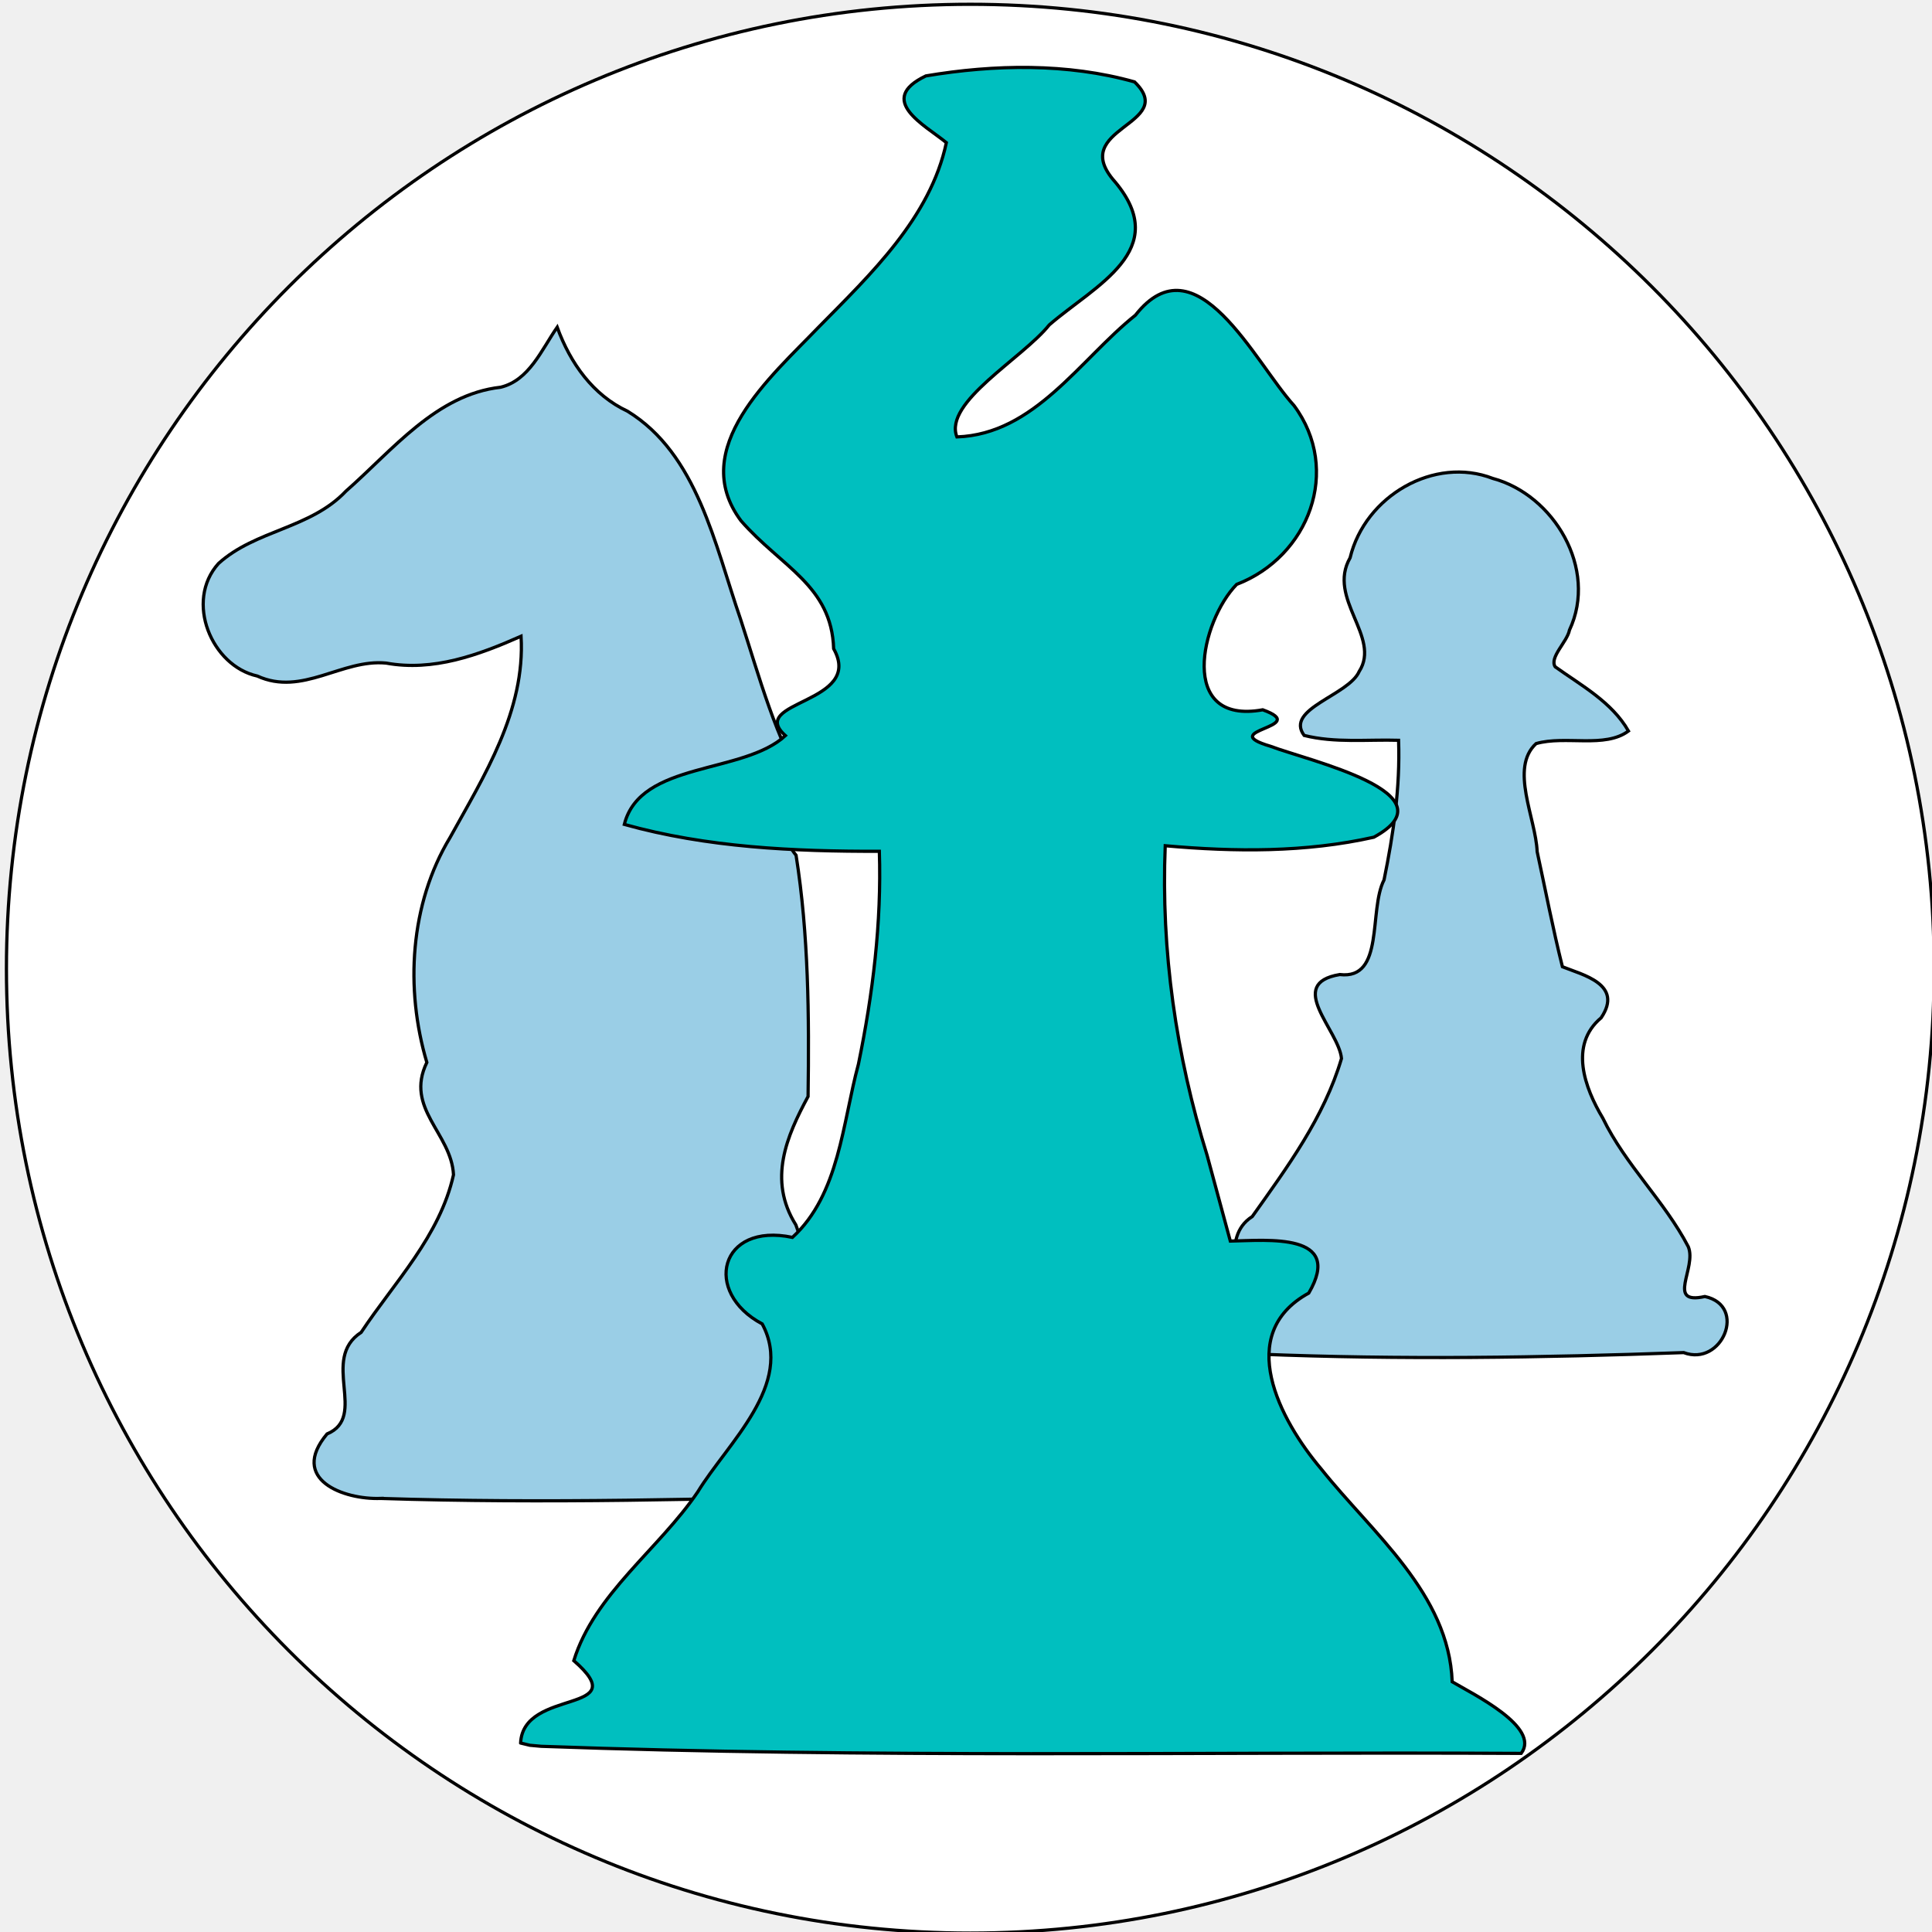
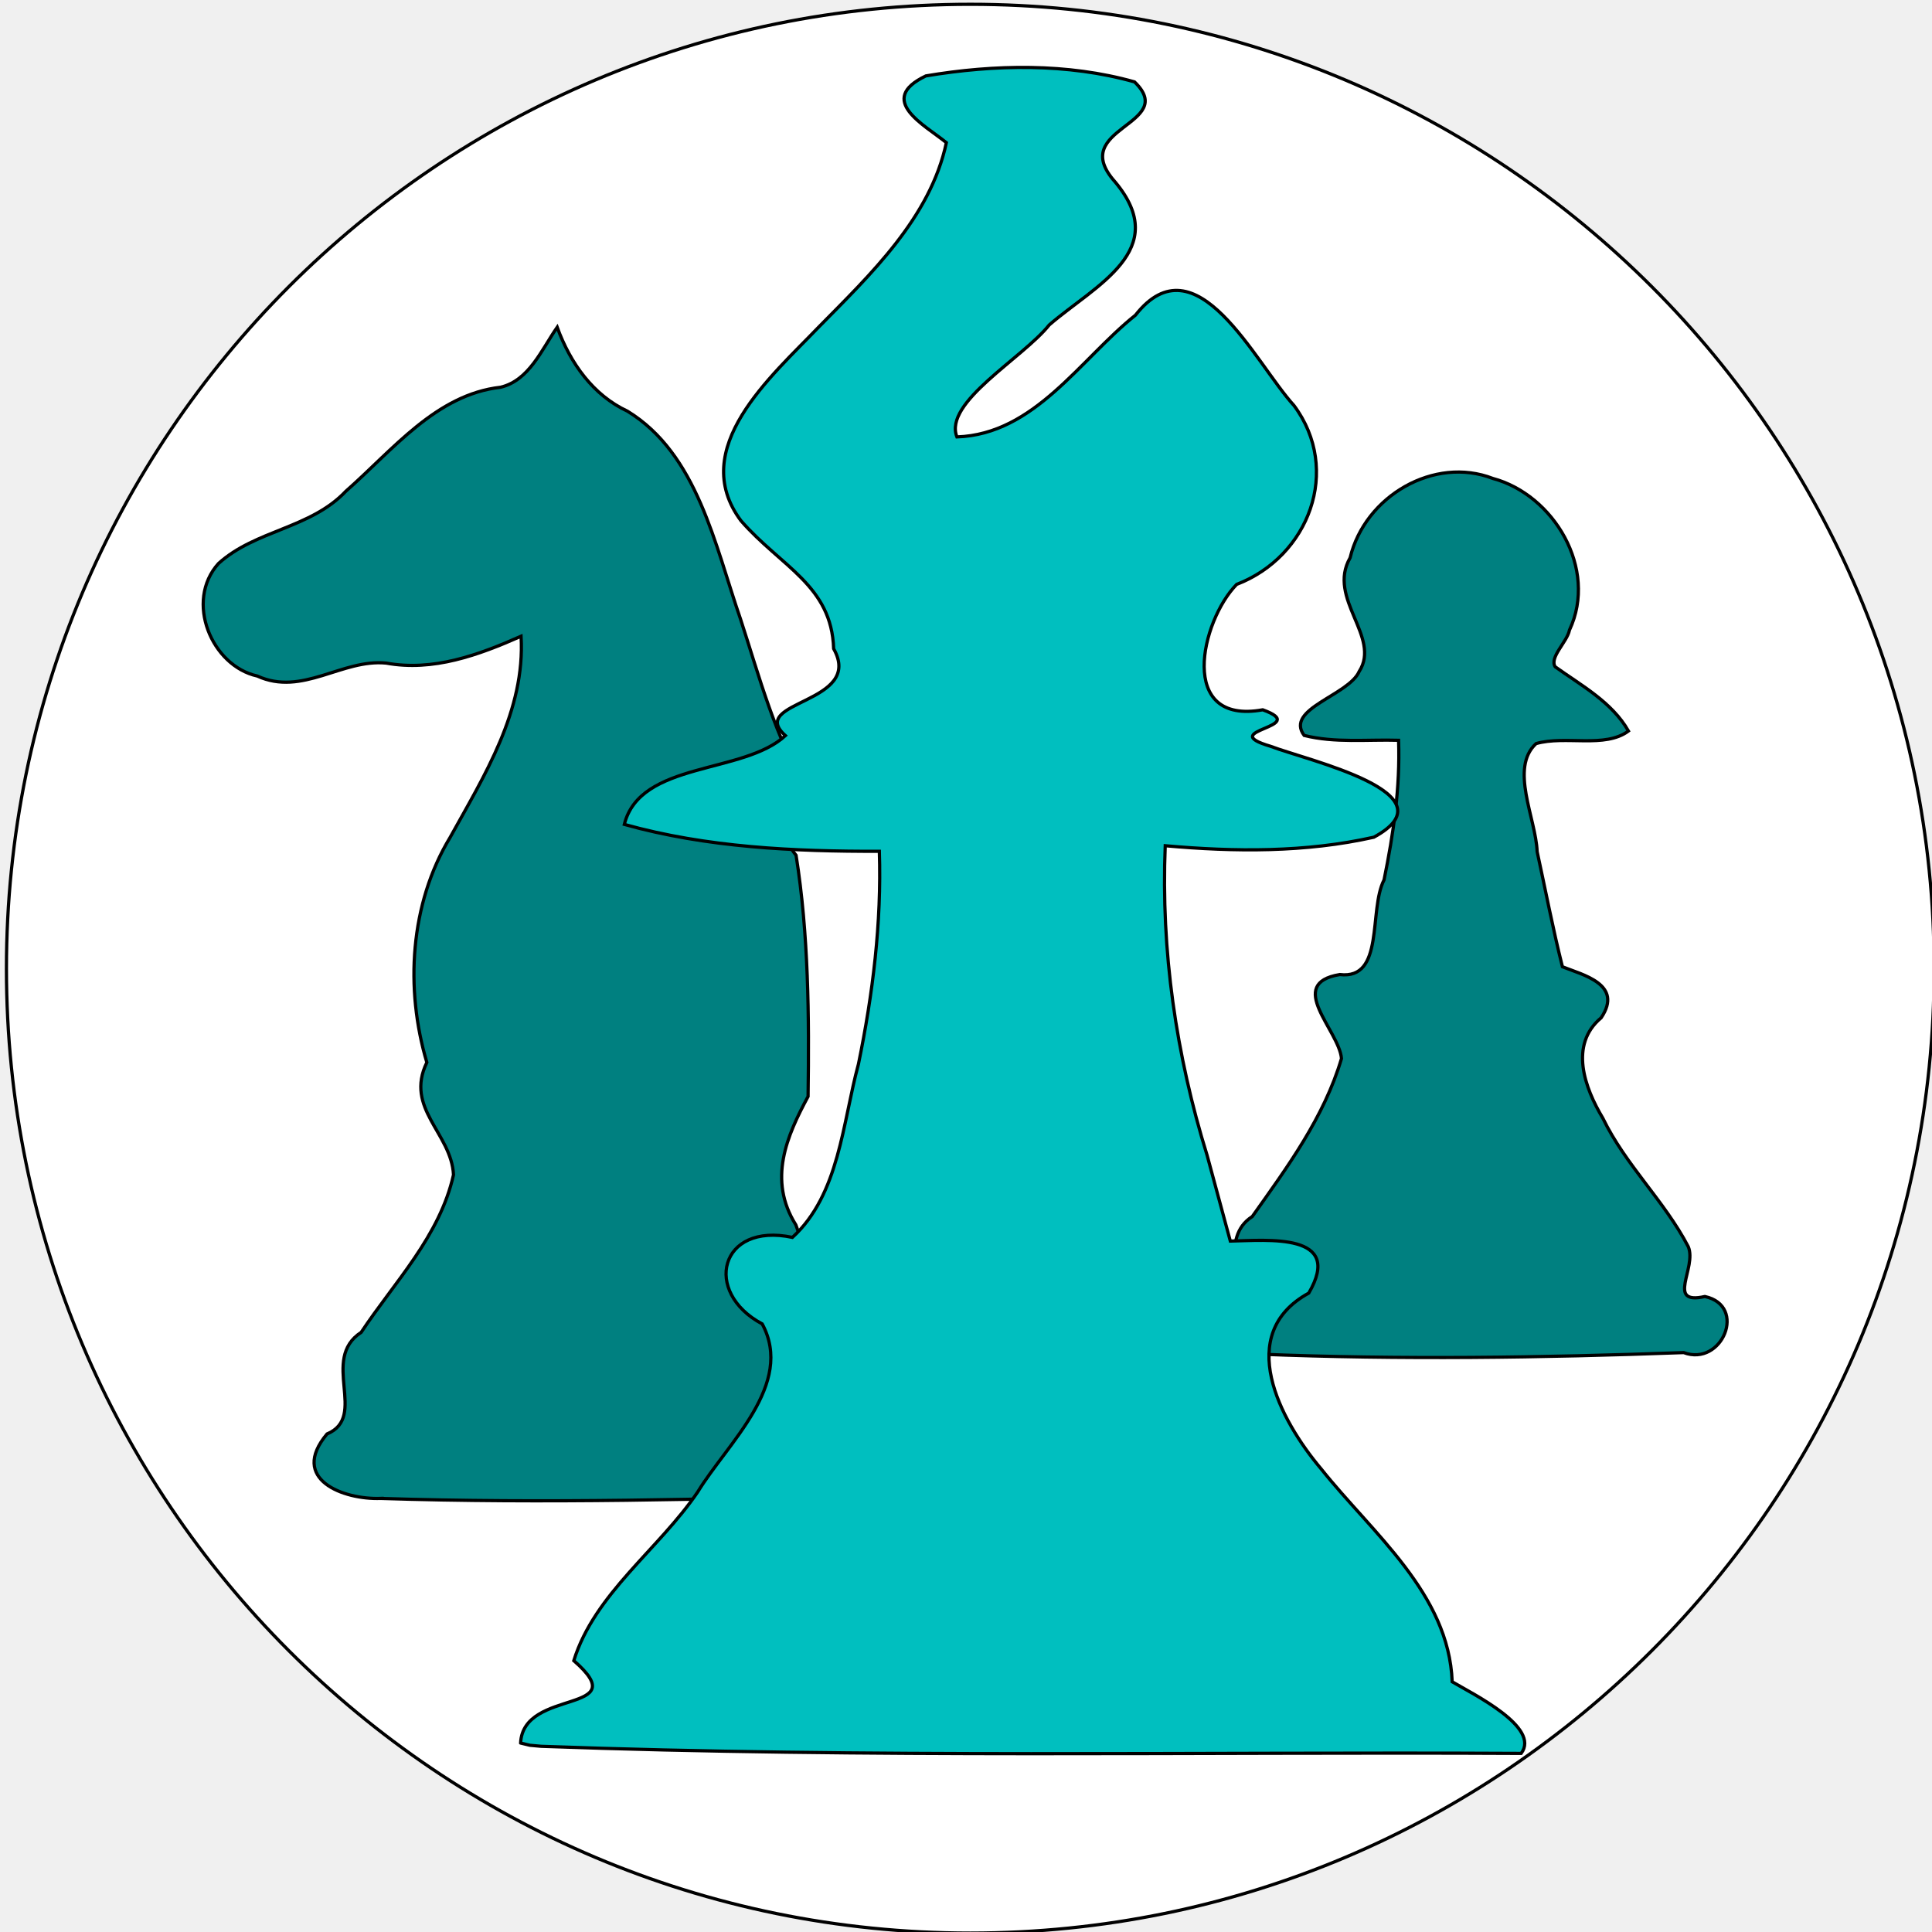
<svg xmlns="http://www.w3.org/2000/svg" width="600" height="600">
  <g>
    <ellipse fill="#fff" cx="301.333" cy="300.833" id="svg_1" rx="299.333" ry="299.5" stroke="#000" />
-     <path id="svg_5" d="m388.857,420.338c-9.382,1.473 -22.86,-7.723 -10.983,-16.081c10.051,-5.435 0.406,-19.588 11.035,-26.463c10.808,-15.227 22.314,-30.792 27.7,-49.062c-0.752,-8.752 -17.55,-23.241 -0.531,-26.079c14.033,1.684 8.9,-19.998 13.75,-29.392c2.916,-14.259 5.036,-28.756 4.513,-43.361c-9.772,-0.282 -19.745,0.893 -29.326,-1.505c-6.111,-8.278 13.807,-12.4 17.094,-19.872c6.896,-10.74 -10.095,-22.606 -2.822,-35.301c4.646,-19.219 26.138,-31.678 44.324,-24.638c18.832,5.04 32.753,27.998 23.802,47.094c-0.715,3.684 -6.307,8.461 -4.44,11.395c8.154,5.84 17.596,10.93 22.762,19.947c-7.315,5.473 -19.554,1.305 -28.681,3.905c-8.303,7.601 -0.101,23.141 0.324,33.569c2.59,11.914 4.877,23.934 7.845,35.74c6.24,2.512 19.057,5.421 12.026,15.856c-10.023,8.397 -5.117,21.772 0.538,31.196c7.038,14.552 19.119,25.669 26.52,39.885c2.749,6.563 -7.077,18.187 5.169,15.469c13.276,2.91 5.332,21.907 -6.598,17.419c-43.955,1.597 -88.001,2.246 -131.957,0.479l-2.065,-0.198l0,0l0,0z" stroke="#000" fill="#9acee6" />
-     <path stroke="#000" id="svg_4" d="m118.219,465.351c-11.562,0.416 -28.484,-5.909 -16.662,-20.02c12.871,-5.372 -2.288,-23.178 10.611,-31.565c10.353,-15.61 24.424,-29.866 28.67,-48.929c-0.659,-12.929 -15.234,-20.58 -8.281,-34.89c-6.822,-22.9 -5.245,-49.258 7.207,-69.843c10.574,-19.119 23.412,-39.378 22.058,-62.515c-13.262,5.864 -27.299,11.002 -41.895,8.339c-13.722,-1.349 -26.028,10.416 -40.024,4.019c-14.188,-3.121 -22.627,-23.209 -12.049,-34.951c11.56,-10.456 28.546,-10.793 39.571,-22.462c14.546,-12.759 28.001,-30.017 48.05,-32.273c8.861,-2.148 12.662,-11.577 17.567,-18.642c4.076,11.206 11.166,21.116 21.836,26.084c21.698,13.308 27.099,41.443 35.101,64.572c5.916,18.113 10.845,37.025 20.752,53.196c0.105,7.761 -11.015,11.041 -3.504,20.14c3.906,24.676 4.075,49.944 3.728,74.908c-6.588,12.217 -12.59,25.852 -3.801,39.873c5.871,17.137 20.491,28.376 27.684,44.547c4.066,8.373 -7.927,20.53 7.016,18.424c13.646,7.645 2.627,26.305 -10.945,20.876c-50.862,1.369 -101.835,2.737 -152.692,1.114l0,-0z" fill="#9acee6" />
+     <path id="svg_5" d="m388.857,420.338c-9.382,1.473 -22.86,-7.723 -10.983,-16.081c10.051,-5.435 0.406,-19.588 11.035,-26.463c10.808,-15.227 22.314,-30.792 27.7,-49.062c-0.752,-8.752 -17.55,-23.241 -0.531,-26.079c14.033,1.684 8.9,-19.998 13.75,-29.392c2.916,-14.259 5.036,-28.756 4.513,-43.361c-9.772,-0.282 -19.745,0.893 -29.326,-1.505c-6.111,-8.278 13.807,-12.4 17.094,-19.872c6.896,-10.74 -10.095,-22.606 -2.822,-35.301c4.646,-19.219 26.138,-31.678 44.324,-24.638c18.832,5.04 32.753,27.998 23.802,47.094c-0.715,3.684 -6.307,8.461 -4.44,11.395c8.154,5.84 17.596,10.93 22.762,19.947c-7.315,5.473 -19.554,1.305 -28.681,3.905c-8.303,7.601 -0.101,23.141 0.324,33.569c2.59,11.914 4.877,23.934 7.845,35.74c6.24,2.512 19.057,5.421 12.026,15.856c-10.023,8.397 -5.117,21.772 0.538,31.196c7.038,14.552 19.119,25.669 26.52,39.885c2.749,6.563 -7.077,18.187 5.169,15.469c13.276,2.91 5.332,21.907 -6.598,17.419c-43.955,1.597 -88.001,2.246 -131.957,0.479l-2.065,-0.198l0,0l0,0z" stroke="#000" fill="#008080" />
+     <path stroke="#000" id="svg_4" d="m118.219,465.351c-11.562,0.416 -28.484,-5.909 -16.662,-20.02c12.871,-5.372 -2.288,-23.178 10.611,-31.565c10.353,-15.61 24.424,-29.866 28.67,-48.929c-0.659,-12.929 -15.234,-20.58 -8.281,-34.89c-6.822,-22.9 -5.245,-49.258 7.207,-69.843c10.574,-19.119 23.412,-39.378 22.058,-62.515c-13.262,5.864 -27.299,11.002 -41.895,8.339c-13.722,-1.349 -26.028,10.416 -40.024,4.019c-14.188,-3.121 -22.627,-23.209 -12.049,-34.951c11.56,-10.456 28.546,-10.793 39.571,-22.462c14.546,-12.759 28.001,-30.017 48.05,-32.273c8.861,-2.148 12.662,-11.577 17.567,-18.642c4.076,11.206 11.166,21.116 21.836,26.084c21.698,13.308 27.099,41.443 35.101,64.572c5.916,18.113 10.845,37.025 20.752,53.196c0.105,7.761 -11.015,11.041 -3.504,20.14c3.906,24.676 4.075,49.944 3.728,74.908c-6.588,12.217 -12.59,25.852 -3.801,39.873c5.871,17.137 20.491,28.376 27.684,44.547c4.066,8.373 -7.927,20.53 7.016,18.424c13.646,7.645 2.627,26.305 -10.945,20.876c-50.862,1.369 -101.835,2.737 -152.692,1.114l0,-0z" fill="#008080" />
    <path fill="none" stroke="#000" stroke-width="5" d="m280.088,643.923l0.569,0l0.176,-0.541l0.176,0.541l0.569,0l-0.46,0.334l0.176,0.541l-0.46,-0.334l-0.46,0.334l0.176,-0.541l-0.46,-0.334z" id="svg_30" />
    <path stroke="#000" id="svg_2" d="m161.679,541.315c0.772,-17.275 35.808,-8.758 16.52,-25.588c6.434,-20.76 26.411,-34.586 38.486,-52.395c9.257,-15.161 30.108,-33.431 20.026,-52.177c-18.517,-9.824 -13.262,-31.668 9.386,-26.871c14.564,-13.344 15.567,-35.633 20.495,-53.802c4.473,-21.746 7.211,-43.885 6.497,-66.103c-26.548,0.064 -53.595,-1.199 -79.199,-8.352c4.96,-19.704 36.929,-15.469 50.028,-27.574c-12.171,-10.874 24.605,-9.786 14.982,-26.984c-0.66,-19.696 -16.28,-25.396 -28.794,-39.757c-16.717,-22.441 9.491,-44.864 24.048,-60.036c16.225,-16.489 34.782,-34.058 39.748,-57.38c-6.682,-5.454 -21.945,-13.264 -6.37,-20.72c21.271,-3.582 43.963,-4.019 64.81,1.858c13.837,13.393 -21.119,14.123 -6.079,31.01c17.833,21.229 -6.21,32.184 -20.405,44.456c-8.263,10.369 -32.925,24.043 -28.681,34.79c24.145,-0.836 38.214,-24.056 55.436,-37.804c18.89,-24.069 37.165,14.826 49.244,28.044c14.881,20.032 4.614,46.955 -17.801,55.558c-11.117,11.373 -18.498,43.769 8.102,38.946c15.448,5.578 -15.1,6.179 2.436,11.336c11.653,4.445 57.104,14.606 32.066,28.233c-21.251,4.772 -43.203,4.575 -64.79,2.648c-1.331,32.577 3.354,65.025 13.019,96.185c2.399,8.865 4.798,17.73 7.197,26.596c11.544,-0.227 35.379,-2.734 24.364,16.149c-23.172,12.695 -8.991,39.413 3.854,54.611c15.922,19.998 39.668,38.719 40.685,66.099c6.368,3.77 27.561,14.128 21.431,22.238c-101.447,-0.516 -202.952,1.493 -304.347,-2.199l-3.521,-0.321l-2.871,-0.692l0,0l-0,0z" fill="#00bfbf" />
  </g>
</svg>
